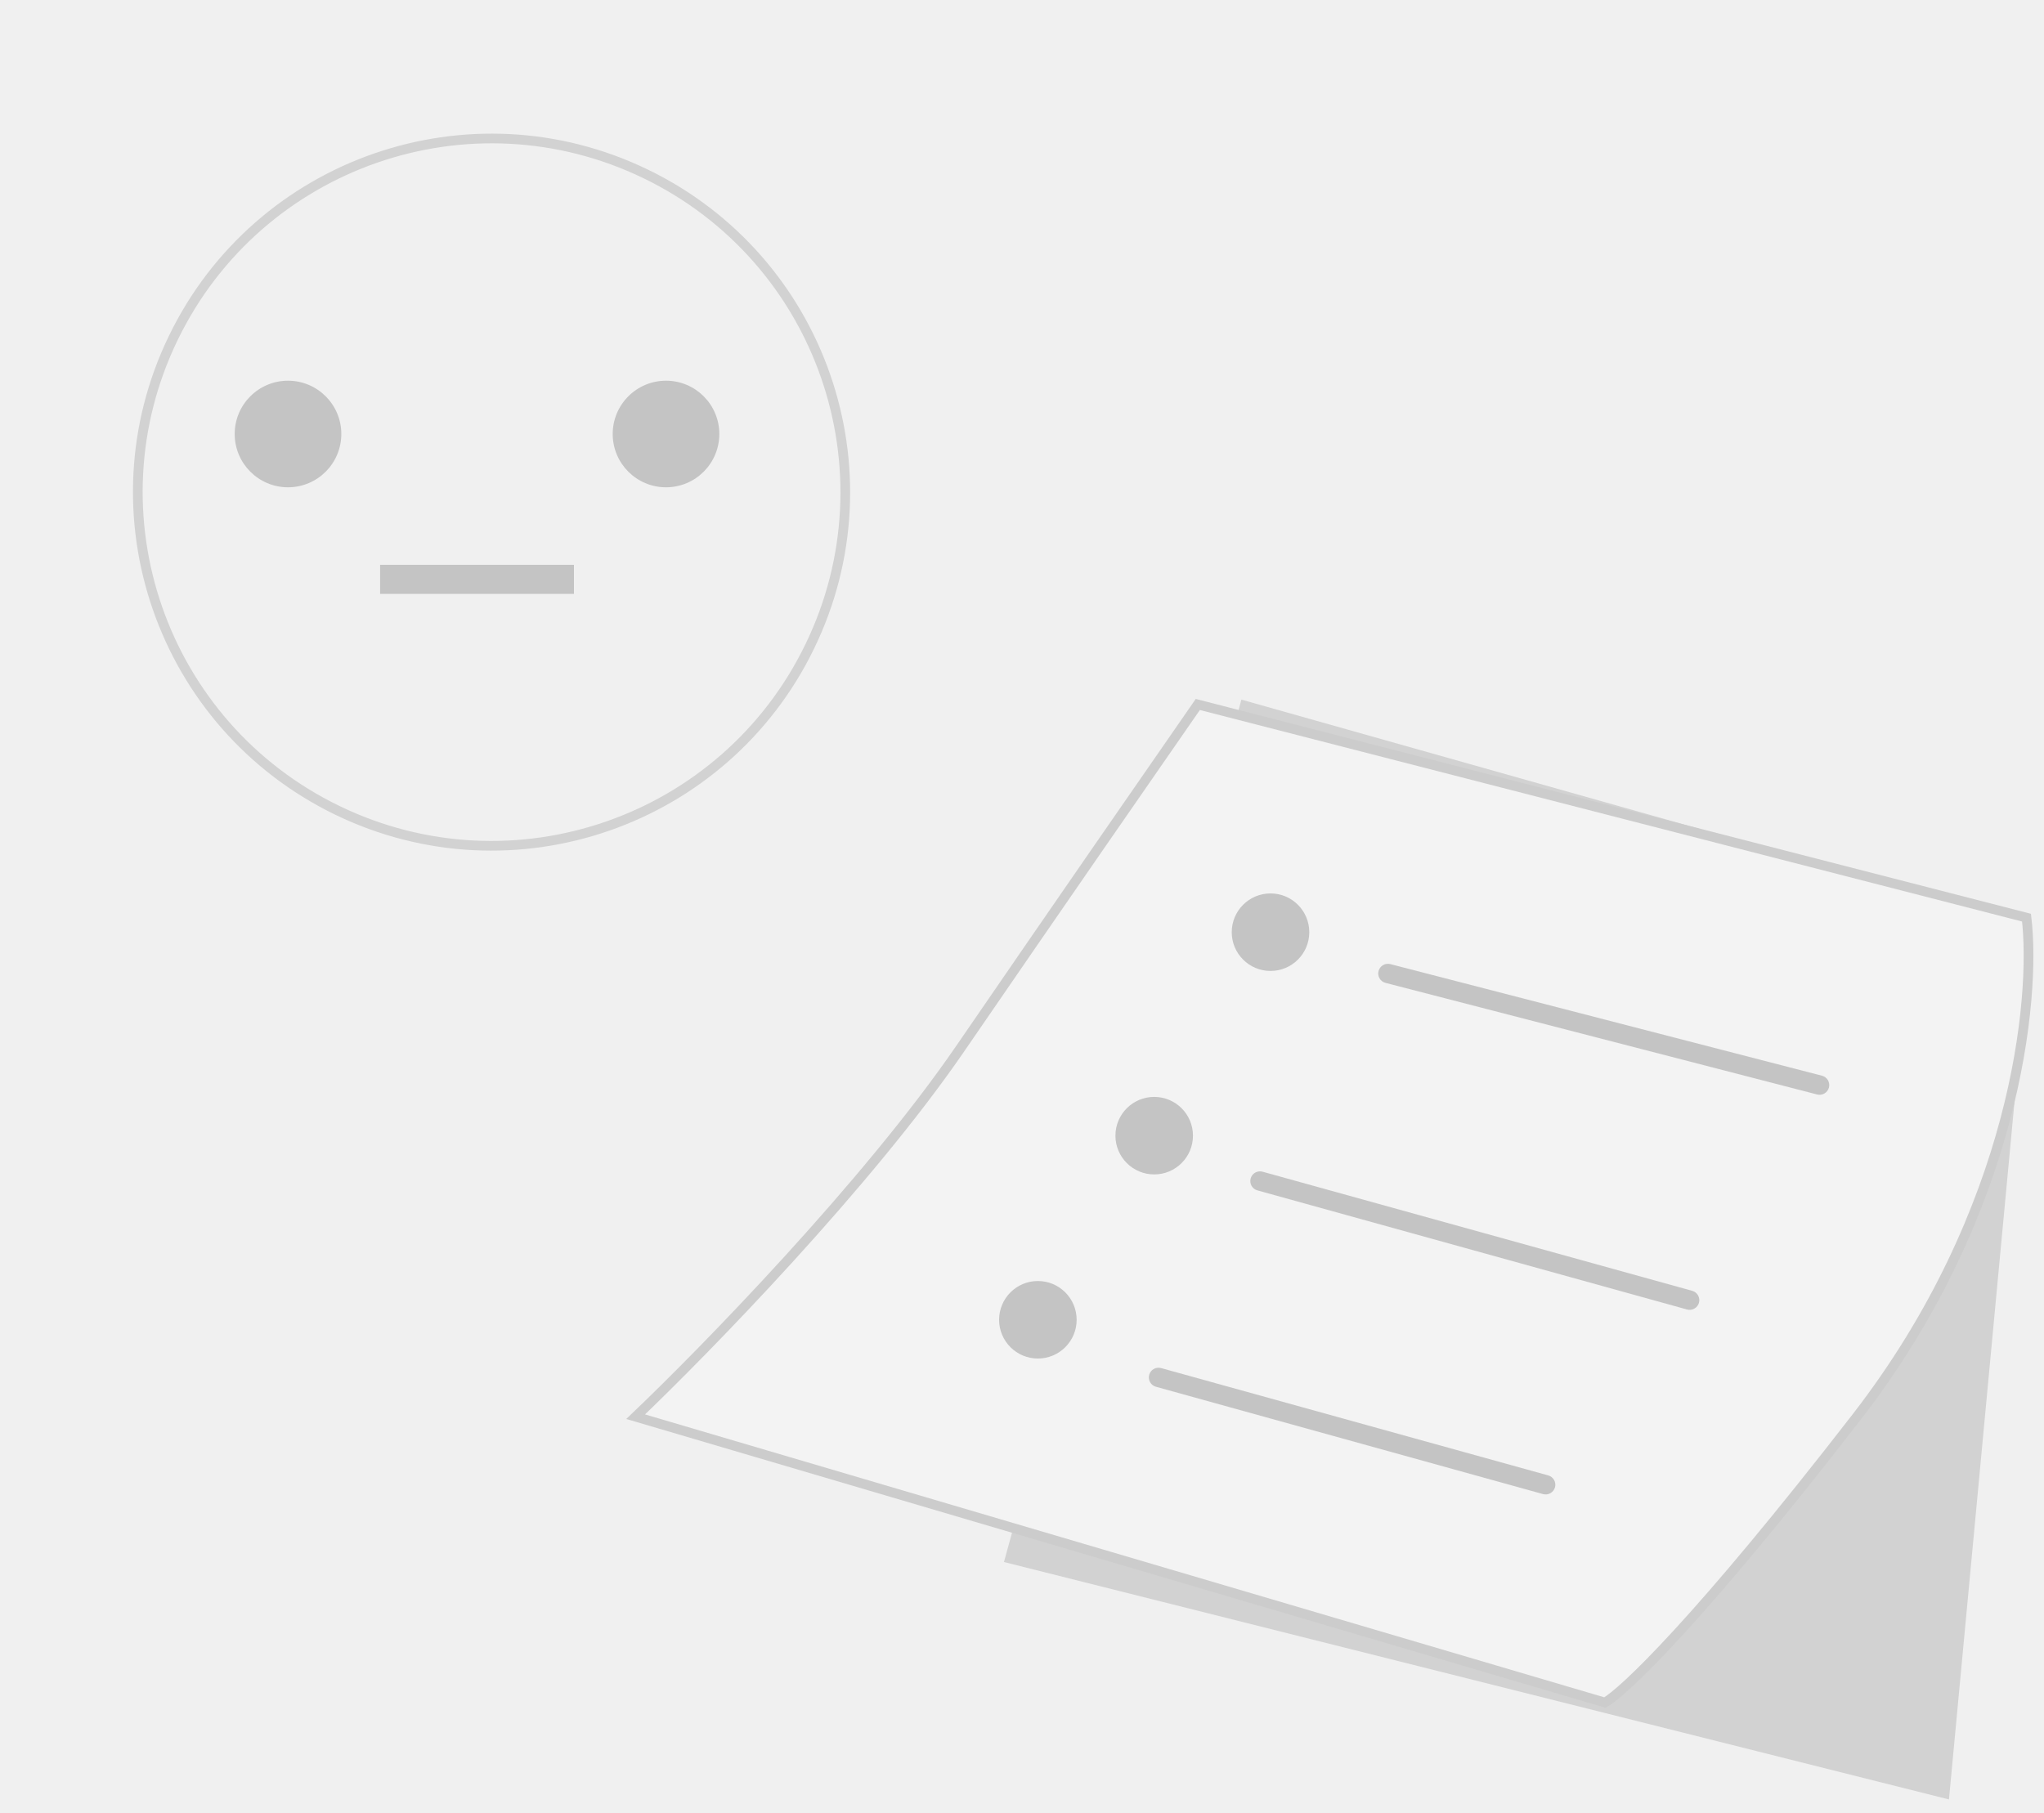
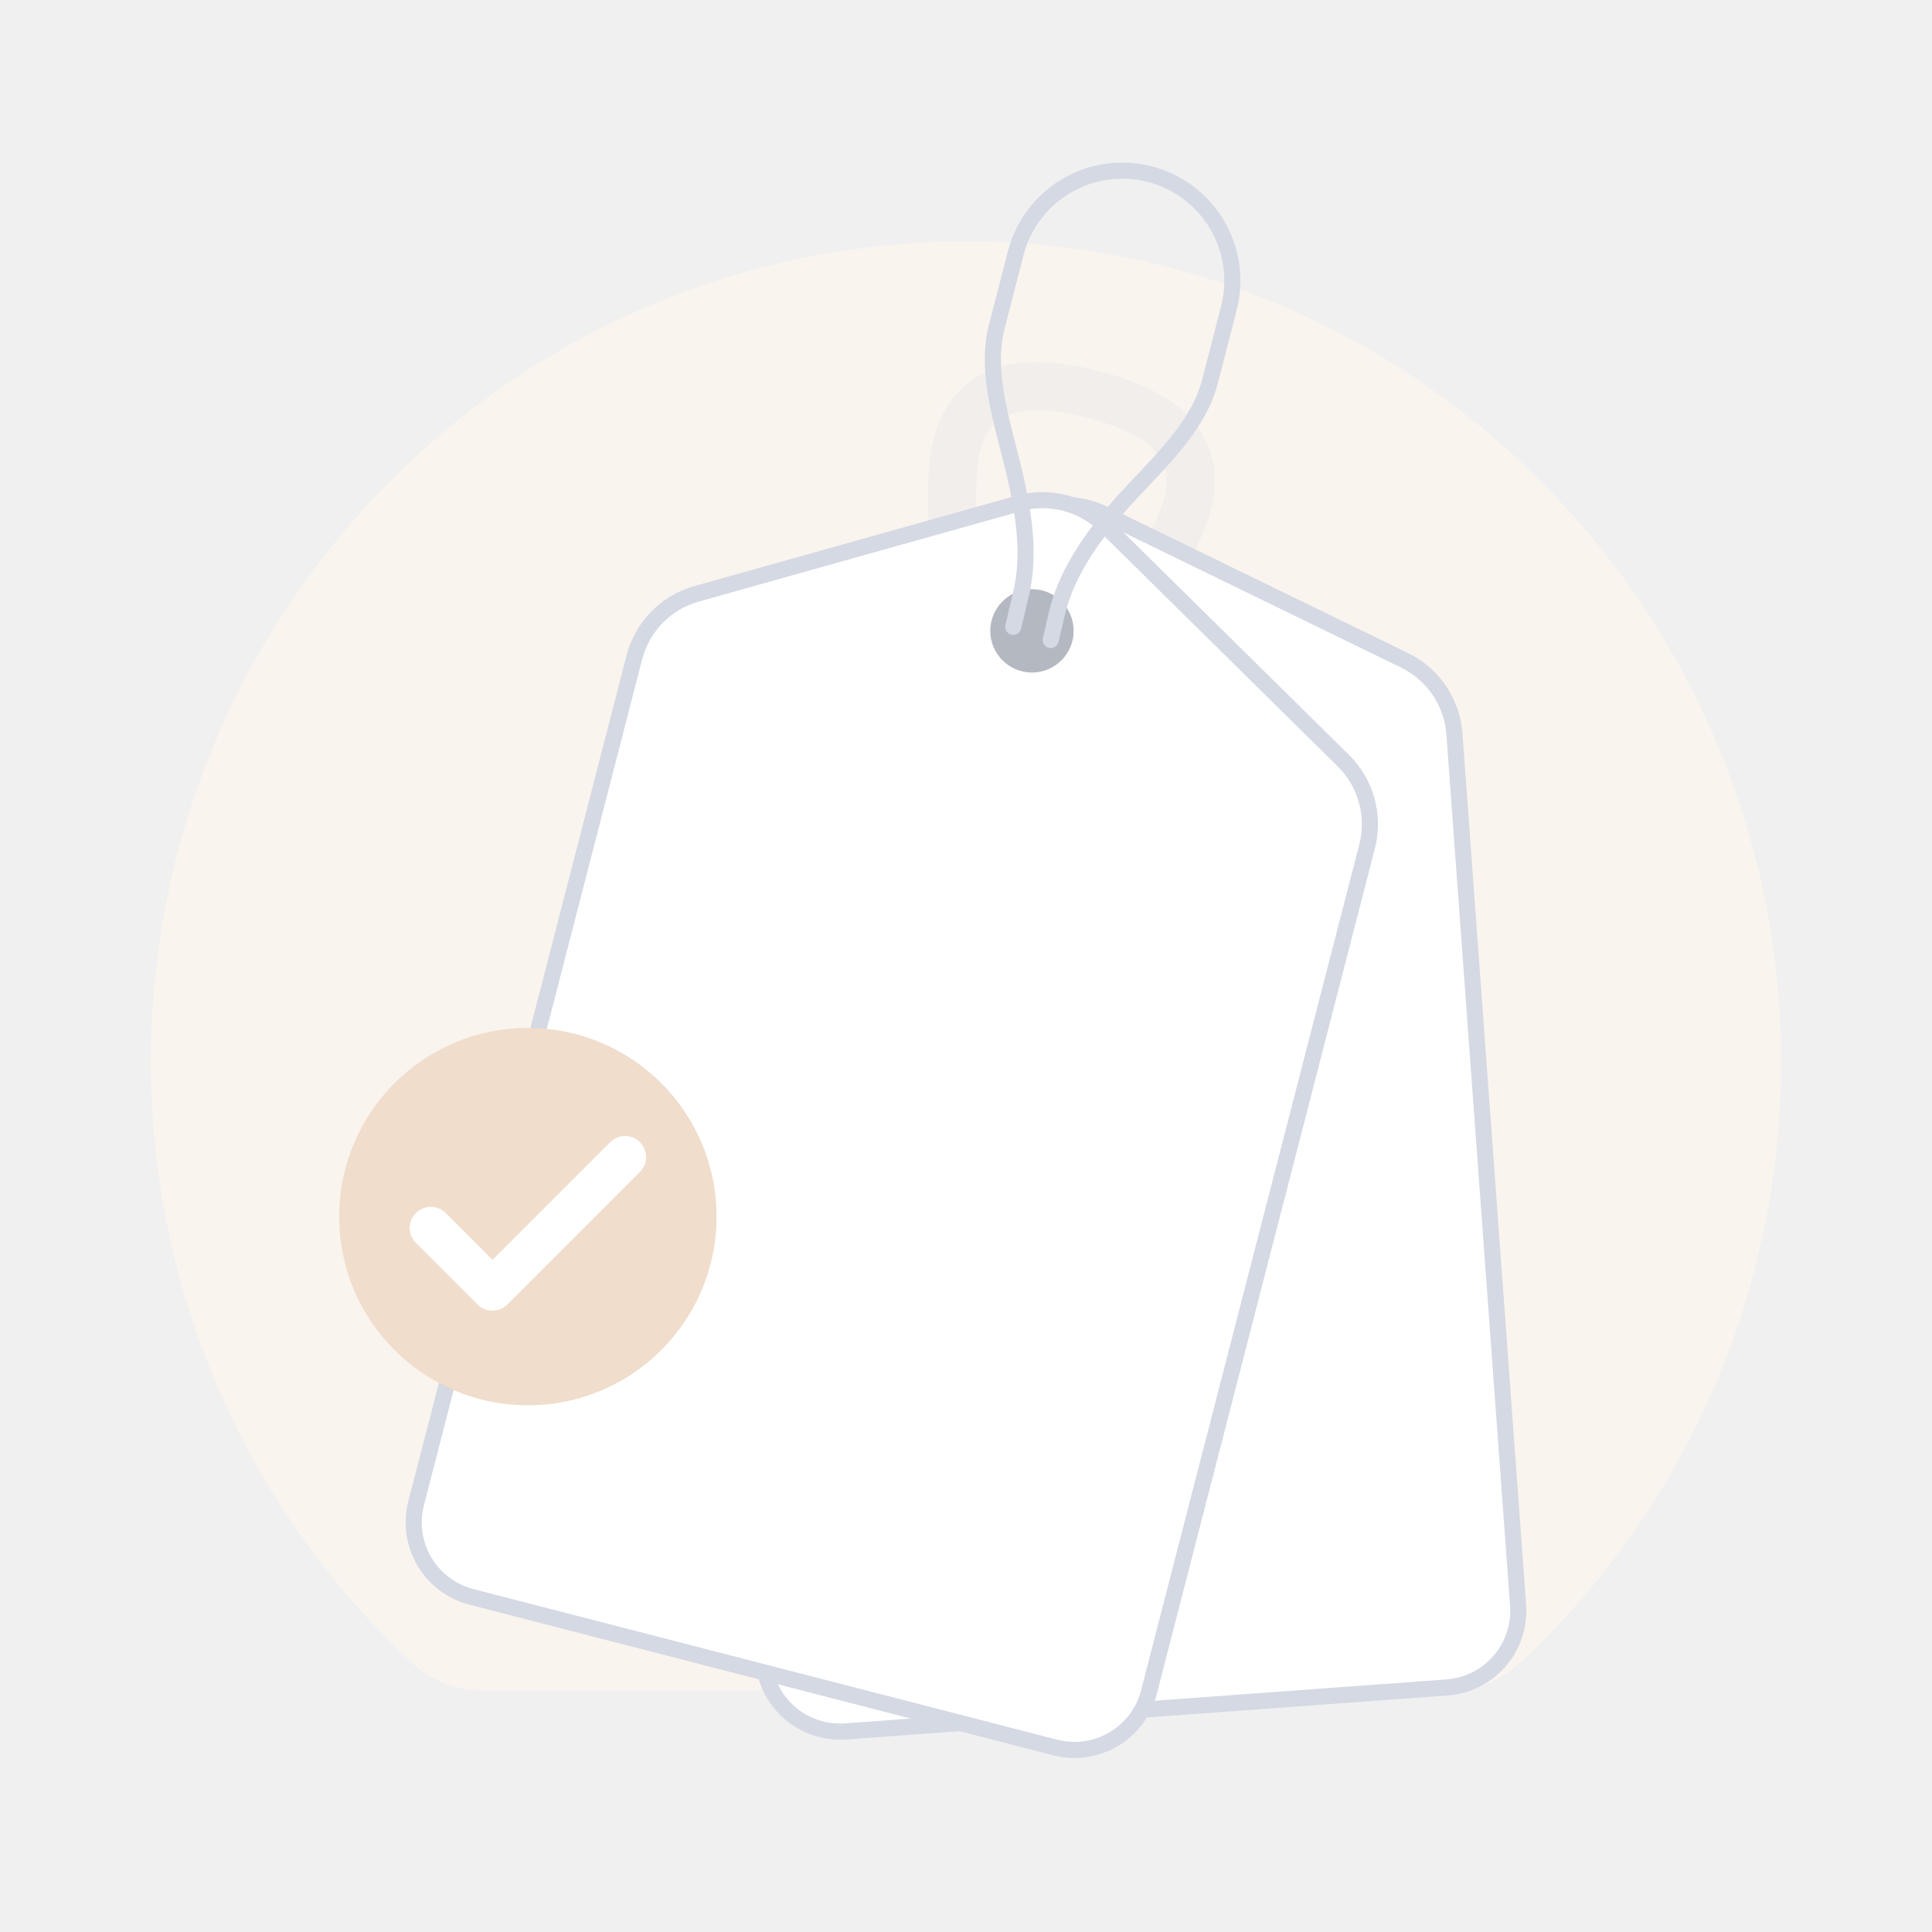
- <svg xmlns="http://www.w3.org/2000/svg" width="124" height="110" viewBox="0 0 124 110" fill="none">
-   <circle cx="67.373" cy="54.507" r="51.092" fill="#F0F0F0" />
-   <path d="M75.311 42.453L123.233 55.977L118.235 109.19L60.905 94.784L75.311 42.453Z" fill="#D2D2D2" />
-   <path d="M122.939 55.683L72.665 42.747C70.215 46.275 63.904 55.389 58.259 63.621C52.615 71.853 42.776 81.947 38.562 85.965L97.361 103.31C98.439 102.722 103.006 98.43 112.649 85.965C122.292 73.499 123.527 60.583 122.939 55.683Z" fill="#F3F3F3" stroke="#CCCCCC" stroke-width="0.588" />
-   <circle cx="77.076" cy="56.565" r="2.352" fill="#C4C4C4" />
-   <circle cx="70.02" cy="68.912" r="2.352" fill="#C4C4C4" />
-   <circle cx="62.963" cy="80.084" r="2.352" fill="#C4C4C4" />
-   <circle cx="29.82" cy="29.863" r="21.455" transform="rotate(25.8347 29.8204 29.8632)" fill="#F0F0F0" stroke="#D2D2D2" stroke-width="0.588" />
-   <rect width="11.76" height="1.764" transform="matrix(1 0 0 -1 23.0586 36.0371)" fill="#C4C4C4" />
-   <circle cx="17.472" cy="26.335" r="3.234" fill="#C4C4C4" />
-   <circle cx="40.404" cy="26.335" r="3.234" fill="#C4C4C4" />
-   <rect x="76.028" y="70.942" width="28.224" height="1.176" rx="0.588" transform="rotate(15.5 76.0283 70.9424)" fill="#C4C4C4" />
-   <rect x="69.873" y="82.858" width="25.547" height="1.176" rx="0.588" transform="rotate(15.5 69.873 82.8582)" fill="#C4C4C4" />
-   <rect x="83.776" y="58.355" width="28.224" height="1.176" rx="0.588" transform="rotate(14.5 83.7764 58.3555)" fill="#C4C4C4" />
+ <svg xmlns="http://www.w3.org/2000/svg" width="200" height="200" viewBox="0 0 200 200" fill="none">
+   <path d="M50.014 175H149.983C152.731 175.007 155.38 173.968 157.398 172.093C165.82 164.249 172.557 154.755 177.196 144.194C181.834 133.633 184.276 122.23 184.371 110.684C184.803 63.739 146.87 25.111 100.204 25C53.511 24.889 15.625 62.936 15.625 109.884C15.612 121.569 18.003 133.13 22.649 143.839C27.295 154.549 34.095 164.175 42.62 172.111C44.635 173.977 47.276 175.009 50.014 175Z" fill="#FAF4EE" />
+   <path opacity="0.2" d="M101.546 67.396C101.491 67.611 101.394 67.813 101.261 67.99C101.127 68.168 100.96 68.317 100.769 68.43C100.578 68.543 100.366 68.618 100.147 68.648C99.927 68.68 99.703 68.667 99.488 68.612C99.273 68.556 99.071 68.459 98.894 68.325C98.716 68.192 98.567 68.025 98.454 67.833C98.342 67.642 98.268 67.43 98.237 67.21C98.206 66.99 98.219 66.766 98.275 66.552C99.088 63.401 98.899 59.544 98.716 55.816C98.432 50.018 98.163 44.542 101.665 41.689C104.061 39.737 107.815 39.456 113.142 40.83C118.469 42.205 121.619 44.267 122.772 47.135C124.456 51.325 121.572 55.988 118.519 60.924C116.555 64.099 114.524 67.383 113.711 70.534C113.598 70.967 113.319 71.338 112.933 71.565C112.547 71.792 112.087 71.857 111.654 71.745C111.221 71.633 110.849 71.354 110.622 70.969C110.394 70.583 110.328 70.123 110.44 69.69" stroke="#D4D9E3" stroke-width="5" stroke-miterlimit="10" />
+   <path d="M145.397 68.354L114.28 53.203C112.939 52.551 111.46 52.233 109.97 52.277L109.941 52.266L106.847 52.492L107.062 52.833C106.339 53.095 105.652 53.447 105.017 53.88L76.433 73.394C75.099 74.306 74.026 75.551 73.324 77.007C72.622 78.463 72.315 80.078 72.432 81.69L79.024 171.879C79.1 172.921 79.381 173.938 79.85 174.872C80.319 175.806 80.968 176.638 81.759 177.321C82.549 178.004 83.467 178.524 84.459 178.853C85.451 179.181 86.498 179.311 87.541 179.235L149.797 174.685C150.839 174.609 151.856 174.328 152.79 173.859C153.724 173.39 154.556 172.741 155.239 171.95C155.922 171.159 156.443 170.242 156.771 169.25C157.1 168.258 157.229 167.211 157.153 166.168L150.562 75.979C150.444 74.367 149.905 72.815 148.999 71.476C148.092 70.138 146.85 69.061 145.397 68.354Z" fill="white" stroke="#D4D9E3" stroke-width="1.667" stroke-miterlimit="10" />
+   <path d="M109.24 180.902L48.797 165.309C46.753 164.781 45.002 163.464 43.93 161.646C42.858 159.828 42.552 157.659 43.079 155.615L65.668 68.053C66.072 66.488 66.879 65.056 68.01 63.901C69.141 62.746 70.555 61.909 72.112 61.472L105.433 52.12C107.004 51.679 108.663 51.662 110.243 52.069C111.822 52.477 113.266 53.295 114.427 54.44L139.067 78.745C140.218 79.88 141.05 81.297 141.481 82.855C141.912 84.413 141.926 86.056 141.522 87.622L118.933 175.184C118.672 176.196 118.215 177.147 117.586 177.982C116.958 178.816 116.171 179.52 115.271 180.05C114.371 180.581 113.375 180.93 112.34 181.076C111.305 181.222 110.252 181.163 109.24 180.902Z" fill="white" stroke="#D4D9E3" stroke-width="1.667" stroke-miterlimit="10" />
+   <path d="M106.829 69.621C109.212 69.621 111.144 67.689 111.144 65.306C111.144 62.923 109.212 60.991 106.829 60.991C104.445 60.991 102.514 62.923 102.514 65.306C102.514 67.689 104.445 69.621 106.829 69.621Z" fill="#D4D9E3" />
+   <path d="M106.829 69.621C109.212 69.621 111.144 67.689 111.144 65.306C111.144 62.923 109.212 60.991 106.829 60.991C104.445 60.991 102.514 62.923 102.514 65.306C102.514 67.689 104.445 69.621 106.829 69.621Z" fill="black" fill-opacity="0.15" />
+   <path d="M108.766 66.258L109.502 63.132C110.596 58.909 113.474 55.014 116.395 51.776C119.73 48.087 124.008 44.332 125.25 39.516L127.215 31.901C127.968 28.975 127.528 25.87 125.992 23.268C124.457 20.667 121.951 18.781 119.025 18.027C116.1 17.272 112.995 17.71 110.393 19.244C107.79 20.778 105.903 23.283 105.147 26.208L103.183 33.823C101.94 38.639 103.858 44.022 104.991 48.864C105.981 53.112 106.713 57.535 105.628 61.759L104.892 64.886" stroke="#D4D9E3" stroke-width="1.667" stroke-linecap="round" stroke-linejoin="round" />
+   <path d="M54.647 145.475C65.433 145.475 74.178 136.73 74.178 125.943C74.178 115.156 65.433 106.412 54.647 106.412C43.86 106.412 35.115 115.156 35.115 125.943C35.115 136.73 43.86 145.475 54.647 145.475Z" fill="#F0DDCC" />
+   <path d="M50.98 135.678C50.694 135.678 50.411 135.622 50.146 135.513C49.882 135.403 49.642 135.242 49.44 135.04L43.049 128.65C42.642 128.241 42.413 127.687 42.413 127.109C42.413 126.532 42.642 125.979 43.051 125.57C43.459 125.162 44.013 124.932 44.59 124.932C45.167 124.932 45.721 125.161 46.13 125.569L50.98 130.419L63.164 118.235C63.366 118.033 63.606 117.872 63.87 117.763C64.135 117.654 64.418 117.597 64.704 117.597C64.99 117.597 65.273 117.654 65.538 117.763C65.802 117.872 66.042 118.033 66.244 118.235C66.447 118.438 66.607 118.677 66.716 118.942C66.826 119.206 66.882 119.49 66.882 119.775C66.882 120.061 66.826 120.345 66.716 120.609C66.607 120.873 66.447 121.113 66.244 121.316L52.52 135.04C52.319 135.242 52.078 135.403 51.814 135.513C51.55 135.622 51.266 135.678 50.98 135.678Z" fill="white" />
</svg>
